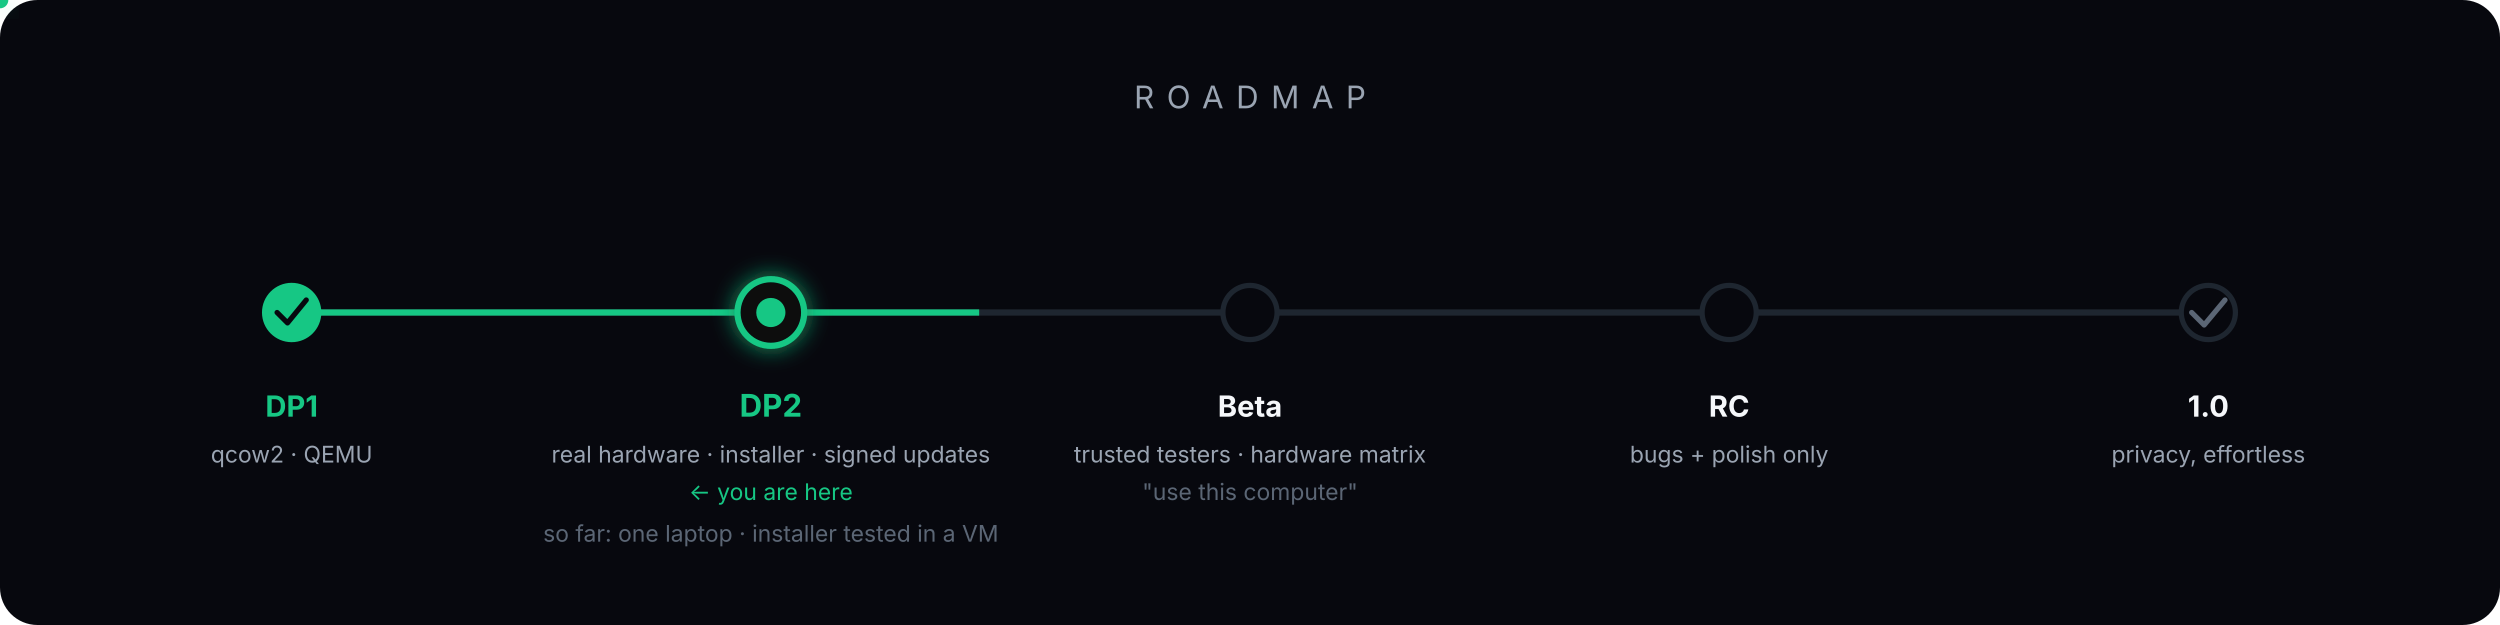
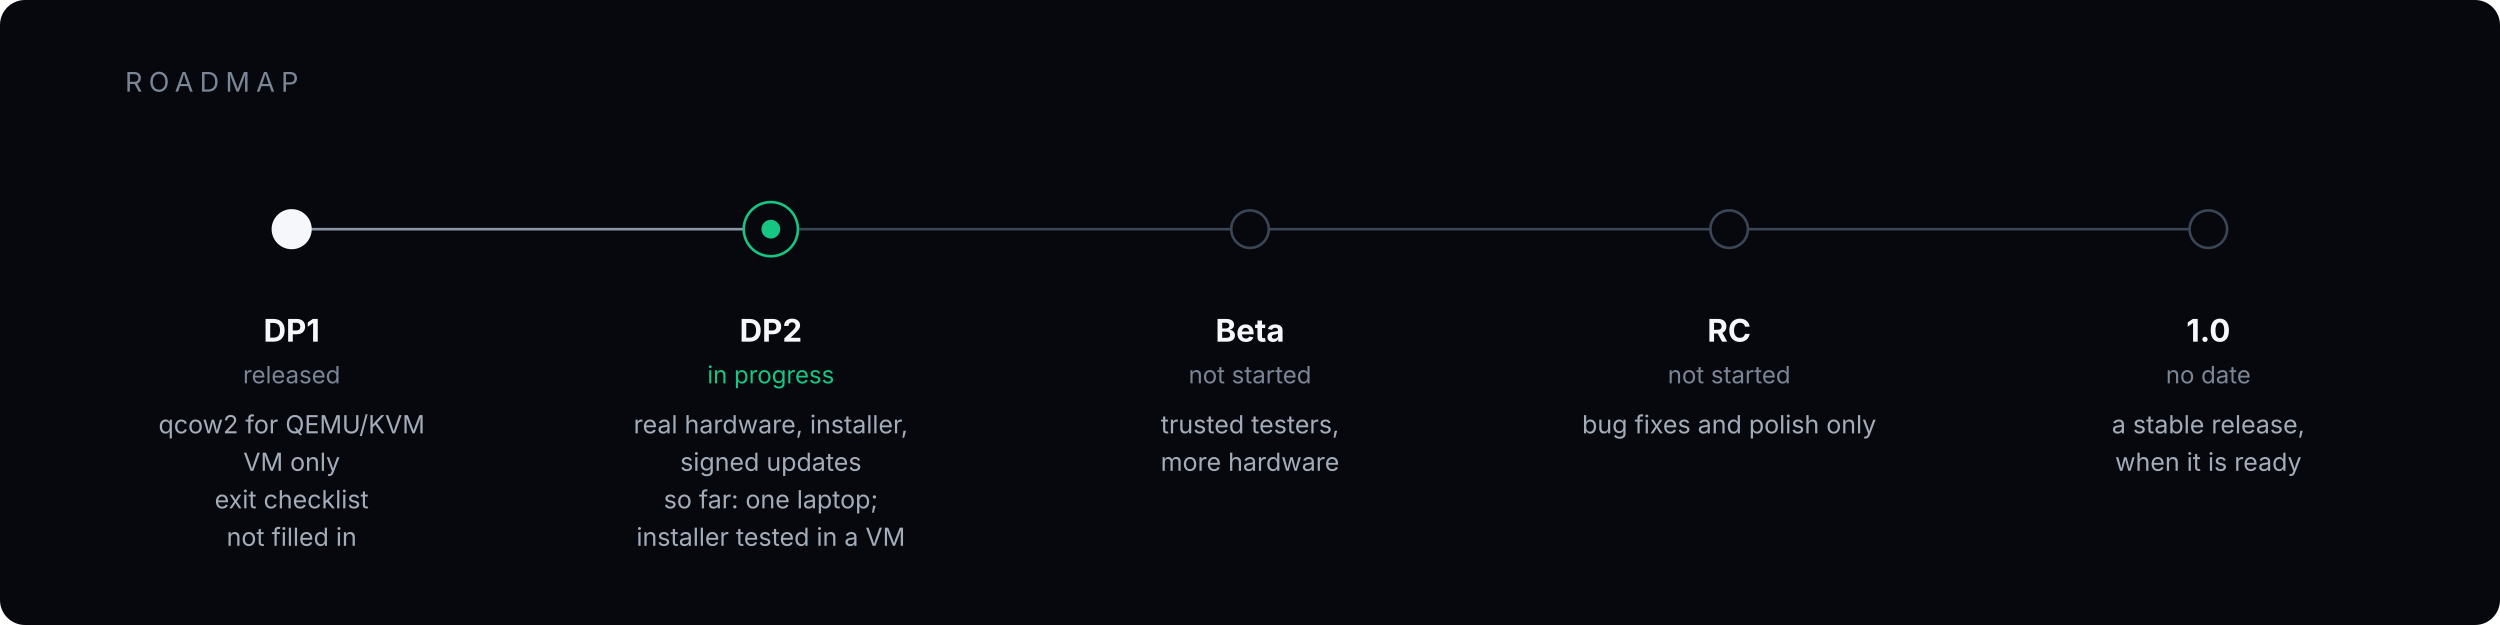
- <svg xmlns="http://www.w3.org/2000/svg" width="1200" height="300" viewBox="0 0 1200 300" font-family="Inter, -apple-system, 'Segoe UI', sans-serif">
+ <svg xmlns="http://www.w3.org/2000/svg" width="1200" height="300" viewBox="0 0 1200 300" font-family="Inter, 'Noto Sans', 'Segoe UI', sans-serif">
  <defs>
-     <filter id="g" x="-60%" y="-60%" width="220%" height="220%">
-       <feGaussianBlur stdDeviation="5" result="b" />
-       <feMerge>
-         <feMergeNode in="b" />
-         <feMergeNode in="SourceGraphic" />
-       </feMerge>
-     </filter>
+     <marker id="a" markerWidth="8" markerHeight="8" refX="7.5" refY="4" orient="auto" markerUnits="userSpaceOnUse">
+       <path d="M0 0.5L7.5 4L0 7.5Z" fill="#8b96a5" />
+     </marker>
  </defs>
-   <rect width="1200" height="300" rx="18" fill="#07080e" />
-   <text x="600" y="52" text-anchor="middle" font-size="15" letter-spacing="6" fill="#9aa4b2">ROADMAP</text>
-   <line x1="140" y1="150" x2="1060" y2="150" stroke="#1e2630" stroke-width="3" />
-   <line x1="140" y1="150" x2="470" y2="150" stroke="#16c784" stroke-width="3" />
-   <circle cx="140" cy="150" r="13" fill="#16c784" stroke="#16c784" stroke-width="2.5" />
-   <path d="M133 150 l5 5 9 -11" stroke="#07080e" stroke-width="2.5" fill="none" stroke-linecap="round" stroke-linejoin="round" />
-   <text x="140" y="200" text-anchor="middle" font-size="14" font-weight="700" fill="#16c784">DP1</text>
-   <text x="140" y="222" text-anchor="middle" font-size="11" fill="#9aa4b2">qcow2 · QEMU</text>
-   <circle cx="370" cy="150" r="16" fill="#07080e" stroke="#16c784" stroke-width="3" filter="url(#g)" />
-   <circle cx="370" cy="150" r="7" fill="#16c784">
-     <animate attributeName="r" values="7;9;7" dur="2s" repeatCount="indefinite" />
-   </circle>
-   <text x="370" y="200" text-anchor="middle" font-size="15" font-weight="700" fill="#16c784">DP2</text>
-   <text x="370" y="222" text-anchor="middle" font-size="11" fill="#9aa4b2">real hardware · installer · signed updates</text>
-   <text x="370" y="240" text-anchor="middle" font-size="11" fill="#16c784">← you are here</text>
-   <text x="370" y="260" text-anchor="middle" font-size="11" fill="#5b6675">so far: one laptop · installer tested in a VM</text>
-   <circle cx="600" cy="150" r="13" fill="#07080e" stroke="#1e2630" stroke-width="2.5" />
-   <text x="600" y="200" text-anchor="middle" font-size="14" font-weight="700" fill="#f5f7fa">Beta</text>
-   <text x="600" y="222" text-anchor="middle" font-size="11" fill="#9aa4b2">trusted testers · hardware matrix</text>
-   <text x="600" y="240" text-anchor="middle" font-size="11" fill="#5b6675">"use this computer"</text>
-   <circle cx="830" cy="150" r="13" fill="#07080e" stroke="#1e2630" stroke-width="2.5" />
-   <text x="830" y="200" text-anchor="middle" font-size="14" font-weight="700" fill="#f5f7fa">RC</text>
-   <text x="830" y="222" text-anchor="middle" font-size="11" fill="#9aa4b2">bugs + polish only</text>
-   <circle cx="1060" cy="150" r="13" fill="#07080e" stroke="#1e2630" stroke-width="2.5" />
-   <path d="M1052 150 l6 6 10 -12" stroke="#5b6675" stroke-width="2.5" fill="none" stroke-linecap="round" stroke-linejoin="round" />
-   <text x="1060" y="200" text-anchor="middle" font-size="14" font-weight="700" fill="#f5f7fa">1.0</text>
-   <text x="1060" y="222" text-anchor="middle" font-size="11" fill="#9aa4b2">privacy, effortless</text>
-   <circle r="4" fill="#16c784" filter="url(#g)">
-     <animateMotion path="M370 150 H470" dur="2.2s" repeatCount="indefinite" />
-     <animate attributeName="opacity" values="0;1;0" dur="2.2s" repeatCount="indefinite" />
-   </circle>
+   <rect width="1200" height="300" rx="12" fill="#07080e" />
+   <text x="60" y="44" text-anchor="start" font-size="13" letter-spacing="3" fill="#7a8696">ROADMAP</text>
+   <path d="M149 110H361" stroke="#8b96a5" stroke-width="1.25" fill="none" />
+   <path d="M383 110H591" stroke="#3a4656" stroke-width="1.25" fill="none" />
+   <path d="M609 110H821" stroke="#3a4656" stroke-width="1.25" fill="none" />
+   <path d="M839 110H1051" stroke="#3a4656" stroke-width="1.25" fill="none" />
+   <circle cx="140" cy="110" r="9" fill="#f5f7fa" stroke="#f5f7fa" stroke-width="1.25" />
+   <circle cx="370" cy="110" r="13" fill="#07080e" stroke="#16c784" stroke-width="1.25" />
+   <circle cx="370" cy="110" r="4.5" fill="#16c784" />
+   <circle cx="600" cy="110" r="9" fill="#07080e" stroke="#3a4656" stroke-width="1.25" />
+   <circle cx="830" cy="110" r="9" fill="#07080e" stroke="#3a4656" stroke-width="1.25" />
+   <circle cx="1060" cy="110" r="9" fill="#07080e" stroke="#3a4656" stroke-width="1.25" />
+   <text x="140" y="164" text-anchor="middle" font-size="15" font-weight="700" fill="#f5f7fa">DP1</text>
+   <text x="140" y="184" text-anchor="middle" font-size="11.5" font-weight="400" fill="#7a8696">released</text>
+   <text x="140" y="208" text-anchor="middle" font-size="12" font-weight="400" fill="#a3adba">qcow2 for QEMU/KVM</text>
+   <text x="140" y="226" text-anchor="middle" font-size="12" font-weight="400" fill="#a3adba">VM only</text>
+   <text x="140" y="244" text-anchor="middle" font-size="12" font-weight="400" fill="#a3adba">exit checklist</text>
+   <text x="140" y="262" text-anchor="middle" font-size="12" font-weight="400" fill="#a3adba">not filled in</text>
+   <text x="370" y="164" text-anchor="middle" font-size="15" font-weight="700" fill="#f5f7fa">DP2</text>
+   <text x="370" y="184" text-anchor="middle" font-size="11.5" font-weight="400" fill="#16c784">in progress</text>
+   <text x="370" y="208" text-anchor="middle" font-size="12" font-weight="400" fill="#a3adba">real hardware, installer,</text>
+   <text x="370" y="226" text-anchor="middle" font-size="12" font-weight="400" fill="#a3adba">signed updates</text>
+   <text x="370" y="244" text-anchor="middle" font-size="12" font-weight="400" fill="#a3adba">so far: one laptop;</text>
+   <text x="370" y="262" text-anchor="middle" font-size="12" font-weight="400" fill="#a3adba">installer tested in a VM</text>
+   <text x="600" y="164" text-anchor="middle" font-size="15" font-weight="700" fill="#f5f7fa">Beta</text>
+   <text x="600" y="184" text-anchor="middle" font-size="11.5" font-weight="400" fill="#7a8696">not started</text>
+   <text x="600" y="208" text-anchor="middle" font-size="12" font-weight="400" fill="#a3adba">trusted testers,</text>
+   <text x="600" y="226" text-anchor="middle" font-size="12" font-weight="400" fill="#a3adba">more hardware</text>
+   <text x="830" y="164" text-anchor="middle" font-size="15" font-weight="700" fill="#f5f7fa">RC</text>
+   <text x="830" y="184" text-anchor="middle" font-size="11.5" font-weight="400" fill="#7a8696">not started</text>
+   <text x="830" y="208" text-anchor="middle" font-size="12" font-weight="400" fill="#a3adba">bug fixes and polish only</text>
+   <text x="1060" y="164" text-anchor="middle" font-size="15" font-weight="700" fill="#f5f7fa">1.0</text>
+   <text x="1060" y="184" text-anchor="middle" font-size="11.5" font-weight="400" fill="#7a8696">no date</text>
+   <text x="1060" y="208" text-anchor="middle" font-size="12" font-weight="400" fill="#a3adba">a stable release,</text>
+   <text x="1060" y="226" text-anchor="middle" font-size="12" font-weight="400" fill="#a3adba">when it is ready</text>
</svg>
